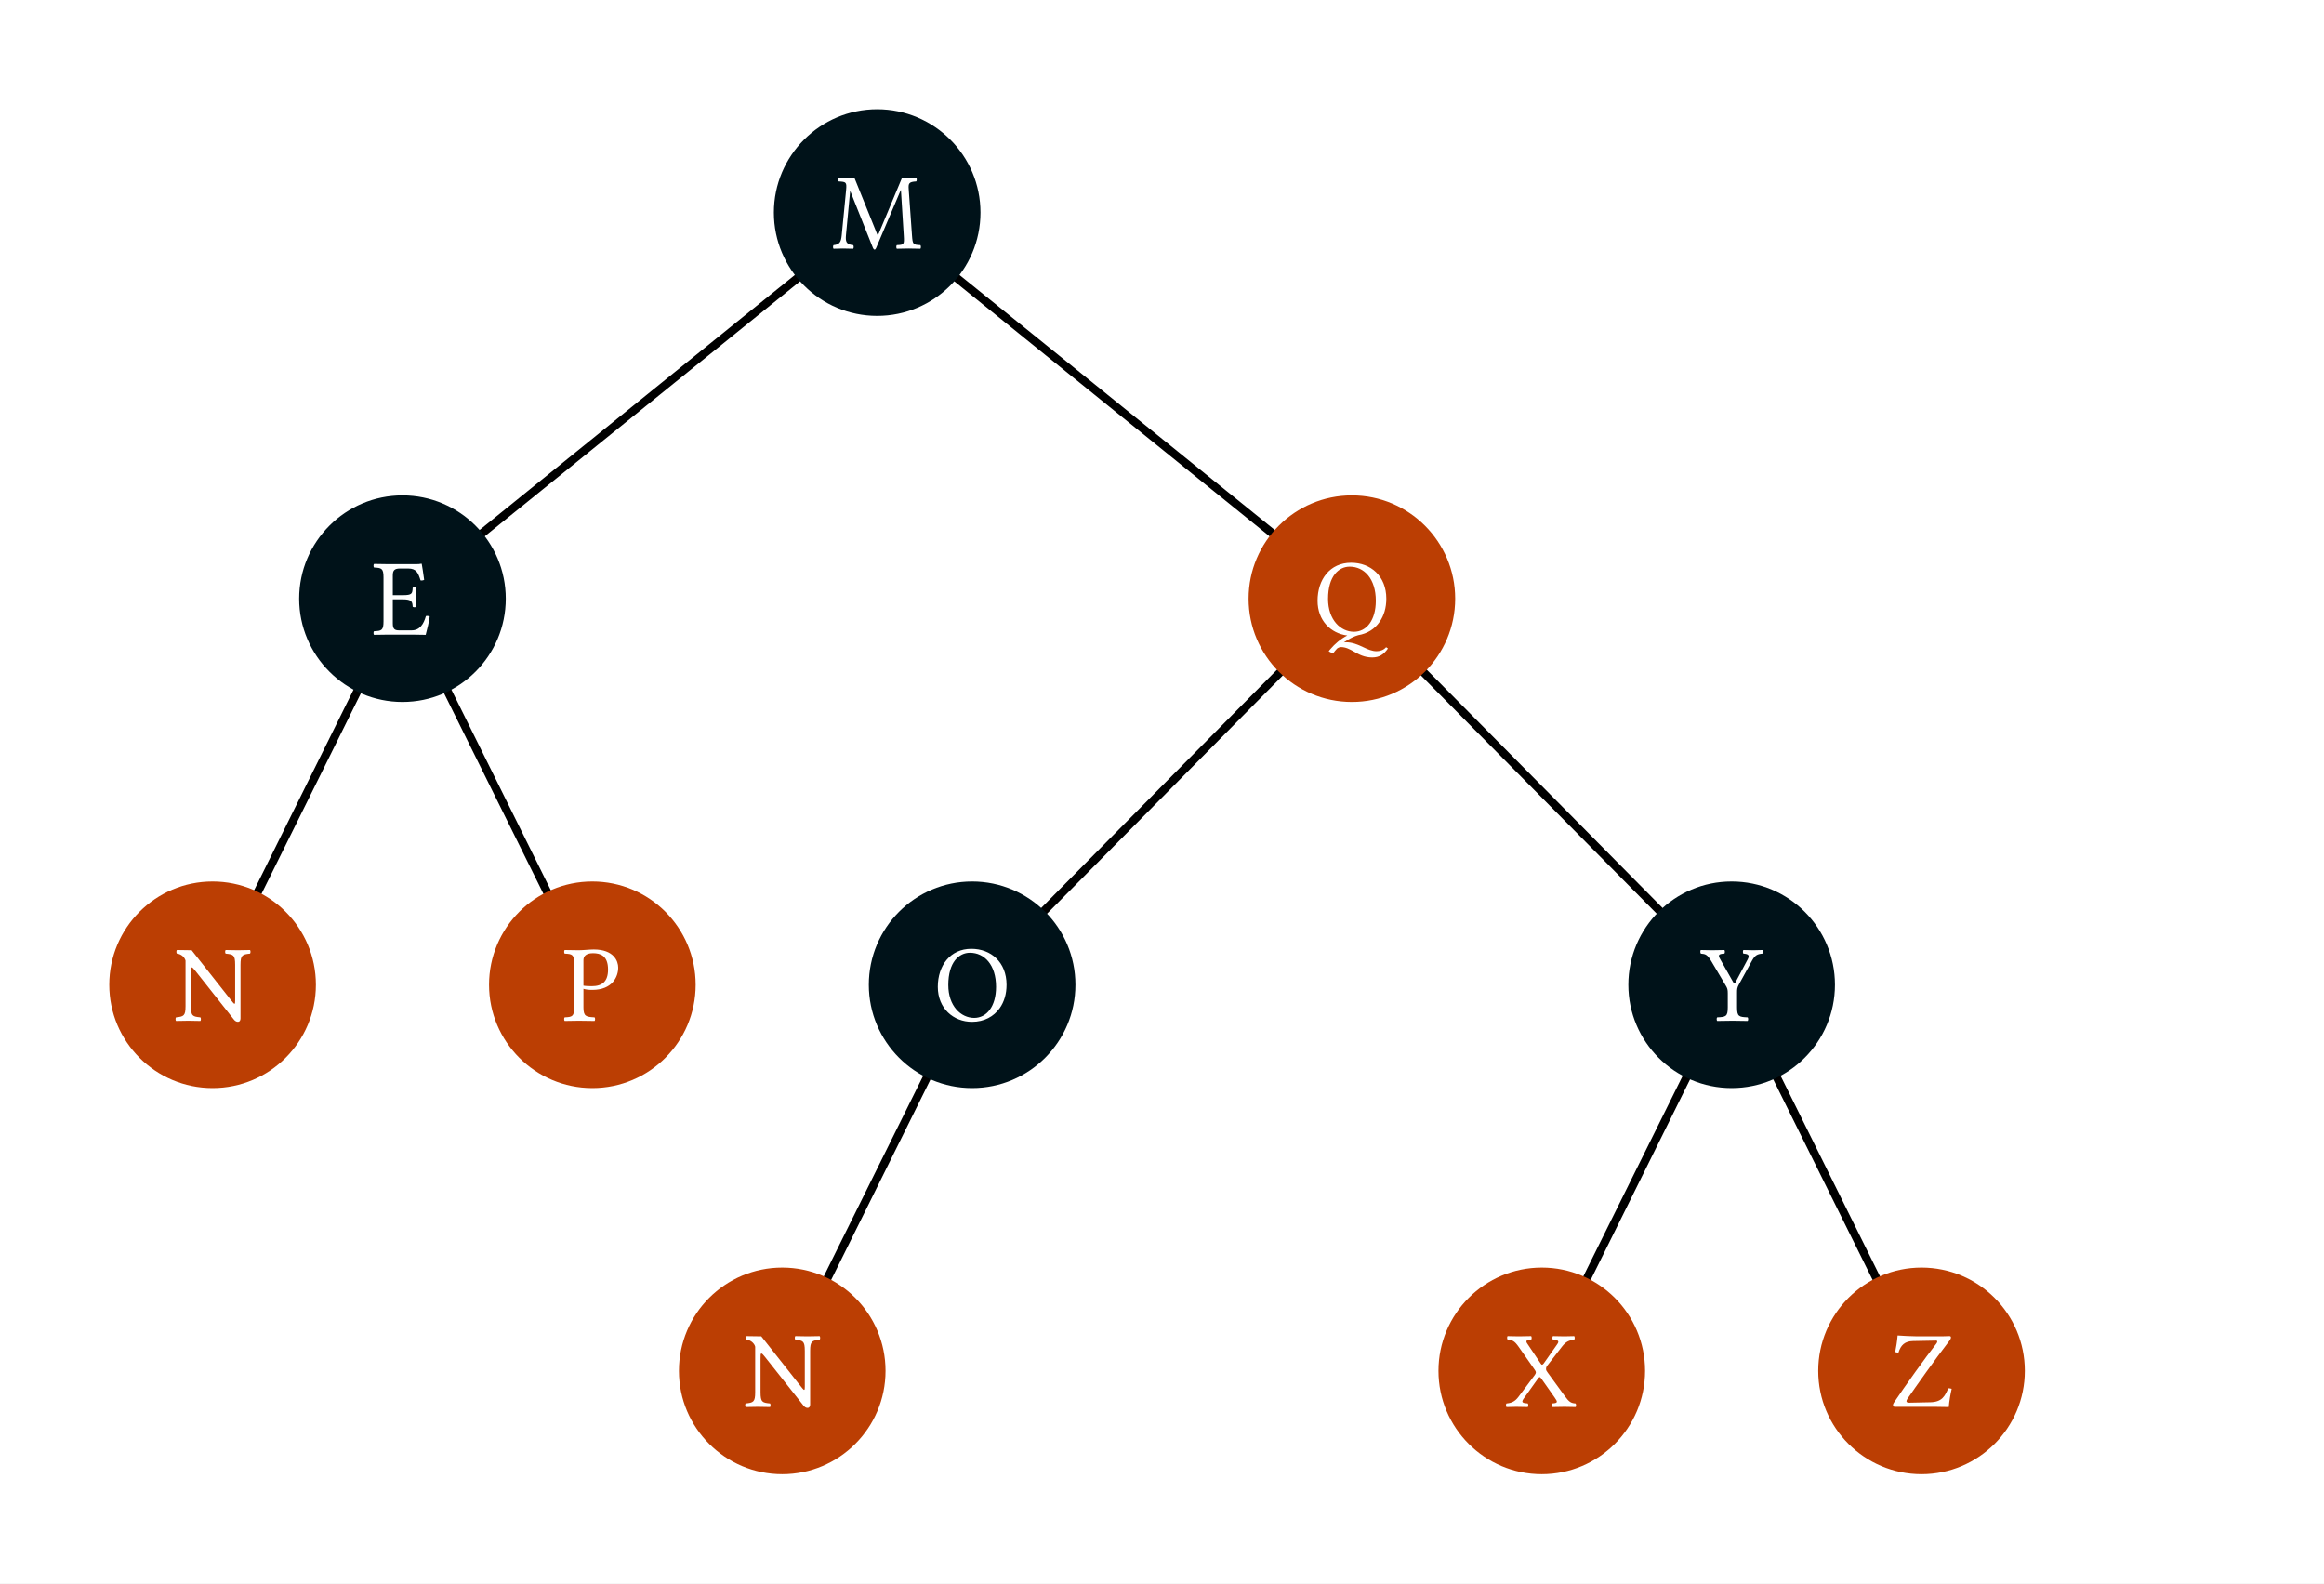
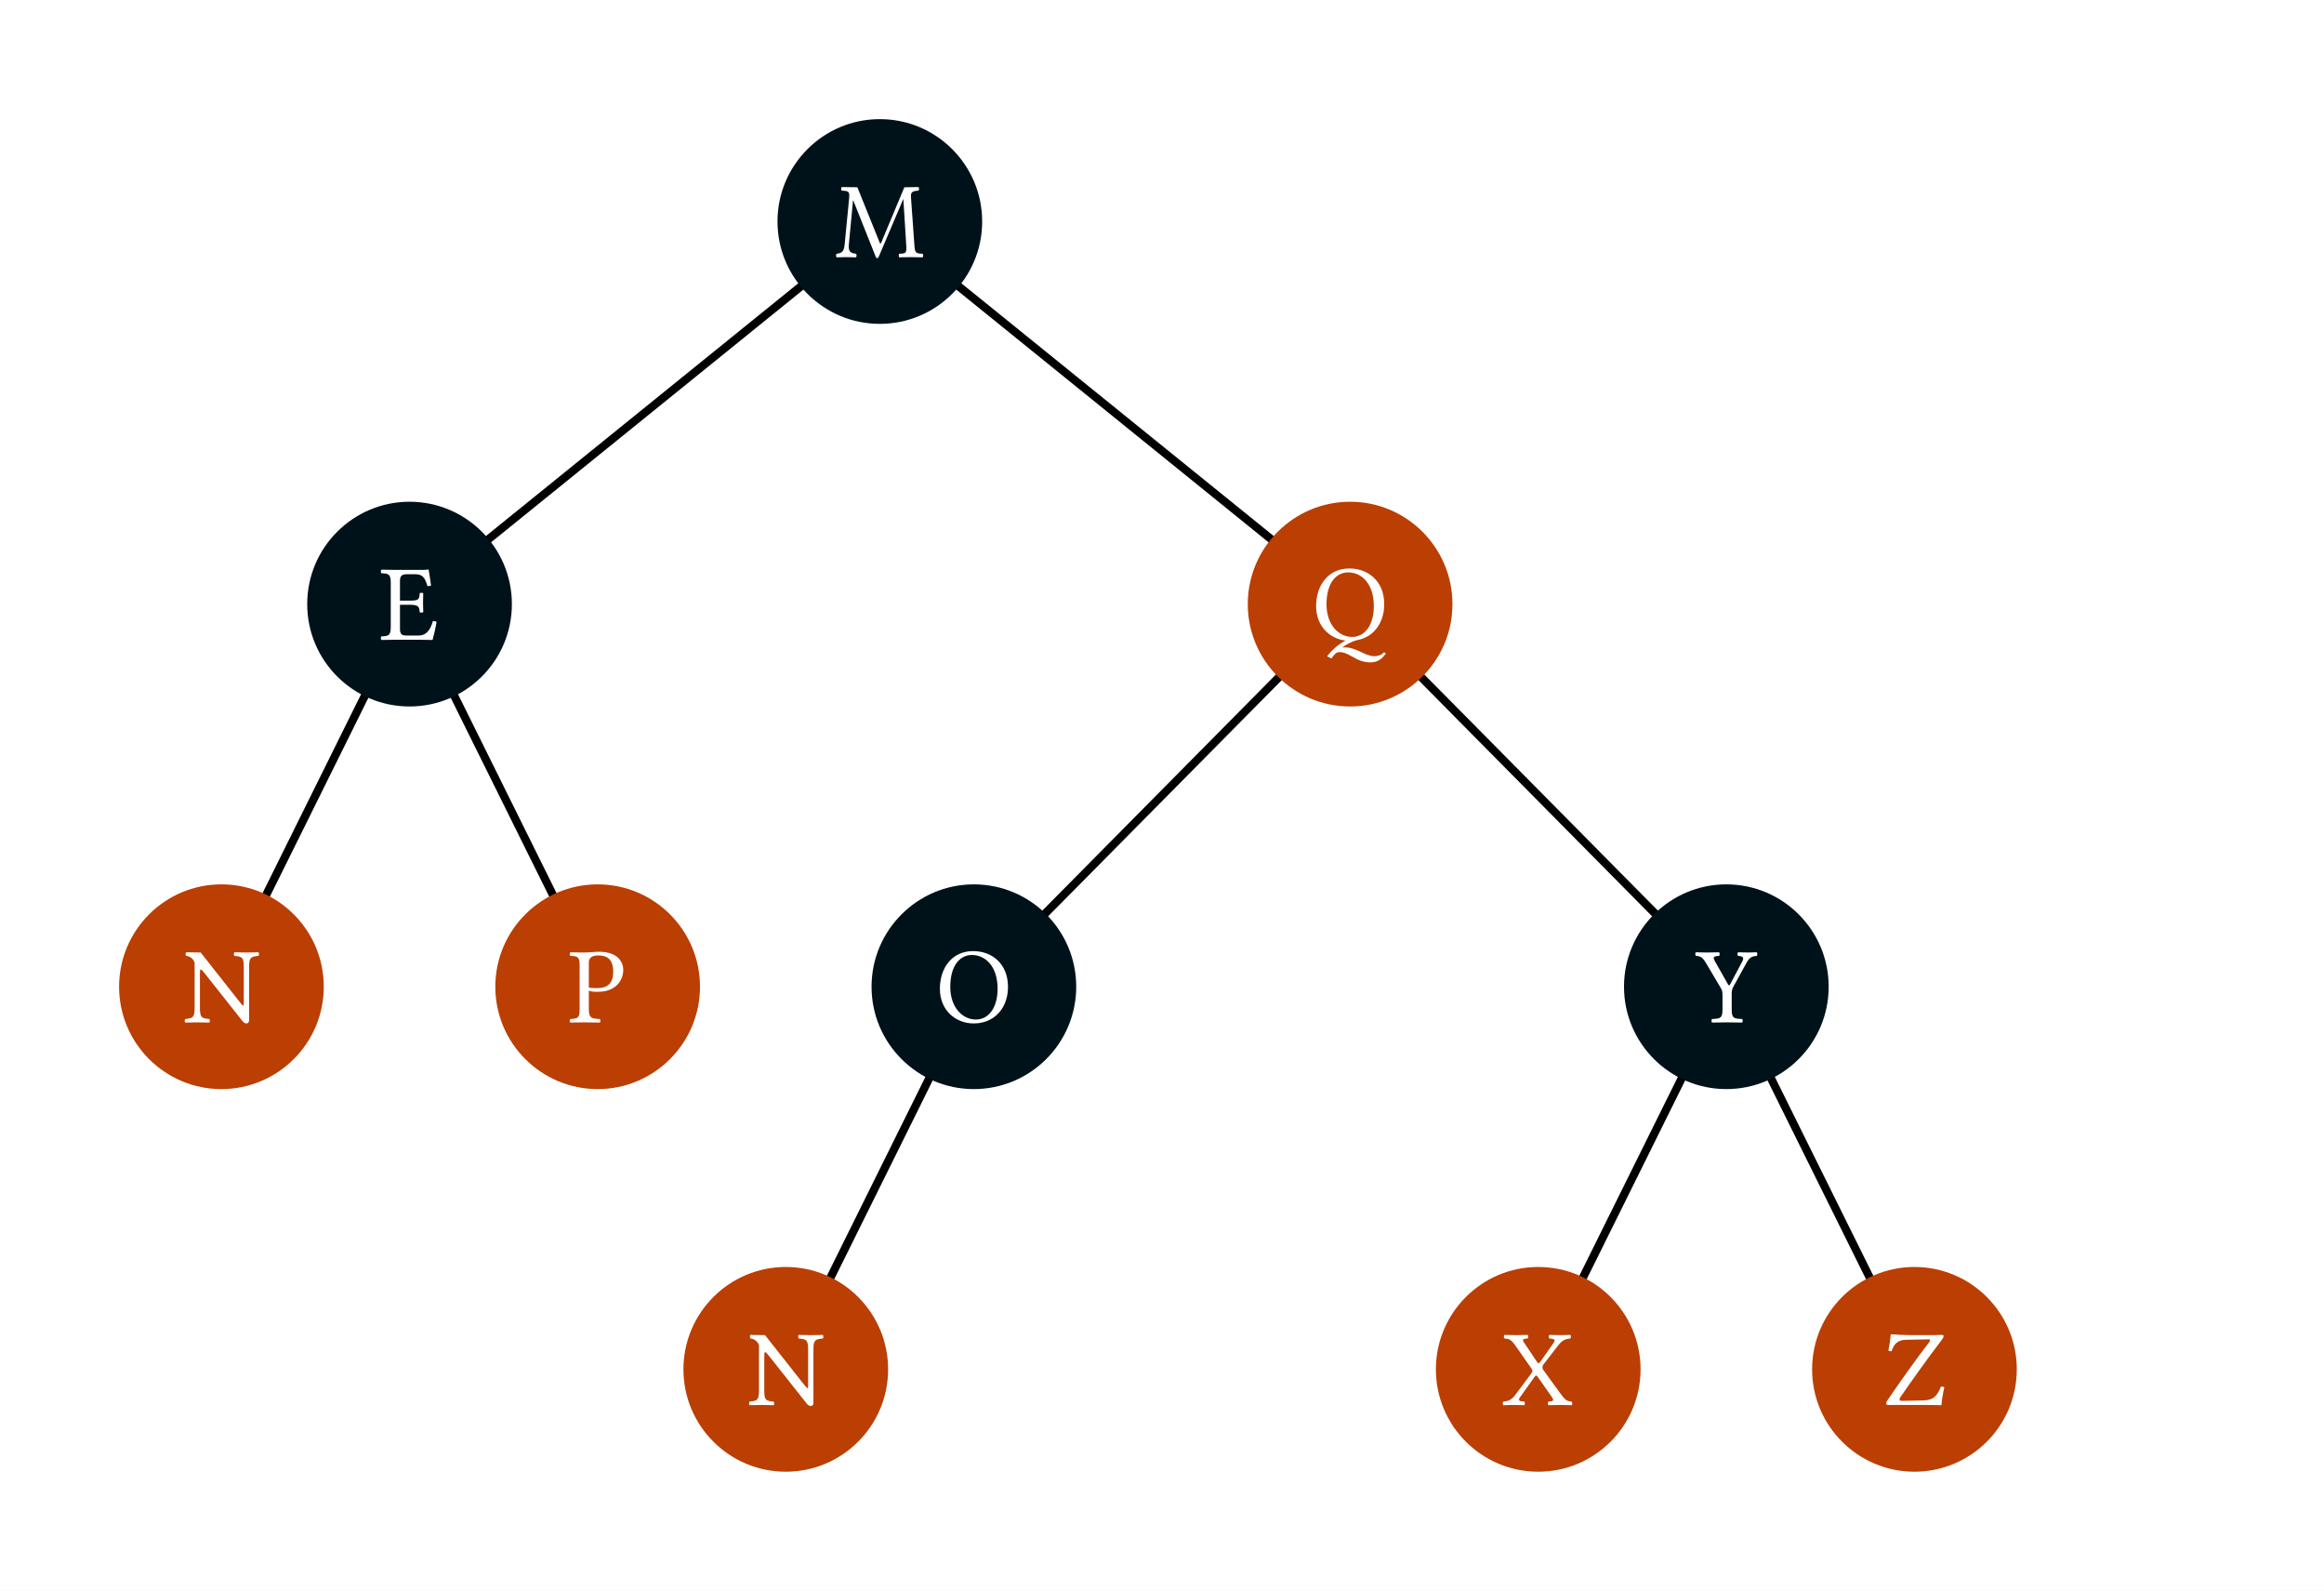
- <svg xmlns="http://www.w3.org/2000/svg" xmlns:xlink="http://www.w3.org/1999/xlink" class="typst-doc" viewBox="0 0 170.124 115.916" width="170.124pt" height="115.916pt">
-   <path class="typst-shape" fill="#ffffff" fill-rule="nonzero" d="M 0 0v 115.916 h 170.124 v -115.916 Z " />
+ <svg xmlns="http://www.w3.org/2000/svg" xmlns:xlink="http://www.w3.org/1999/xlink" class="typst-doc" viewBox="0 0 214.655 146.895" width="214.655pt" height="146.895pt">
+   <path class="typst-shape" fill="#ffffff" fill-rule="nonzero" d="M 0 0v 146.895 h 214.655 v -146.895 Z " />
  <g>
-     <g class="typst-group" transform="matrix(1 0 0 1 8 8)">
+     <g class="typst-group">
      <g>
-         <g class="typst-group">
+         <g class="typst-group" transform="matrix(1.25 0 0 1.25 11 11)">
          <g>
-             <path class="typst-shape" fill="none" stroke="#000000" stroke-width="0.6" stroke-linecap="round" stroke-linejoin="miter" stroke-miterlimit="4" transform="matrix(1 0 0 1 27.28611 12.34992)" d="M 0 0m 23.102 0 l -23.102 18.688 " />
-             <path class="typst-shape" fill="none" stroke="#000000" stroke-width="0.6" stroke-linecap="round" stroke-linejoin="miter" stroke-miterlimit="4" transform="matrix(1 0 0 1 62.03611 12.34992)" d="M 0 0l 23.102 18.688 " />
-             <path class="typst-shape" fill="none" stroke="#000000" stroke-width="0.6" stroke-linecap="round" stroke-linejoin="miter" stroke-miterlimit="4" transform="matrix(1 0 0 1 10.87147 42.61247)" d="M 0 0m 7.281 0 l -7.281 14.691 " />
-             <path class="typst-shape" fill="none" stroke="#000000" stroke-width="0.6" stroke-linecap="round" stroke-linejoin="miter" stroke-miterlimit="4" transform="matrix(1 0 0 1 24.77147 42.61247)" d="M 0 0l 7.281 14.691 " />
-             <path class="typst-shape" fill="none" stroke="#000000" stroke-width="0.6" stroke-linecap="round" stroke-linejoin="miter" stroke-miterlimit="4" transform="matrix(1 0 0 1 68.43139 41.23702)" d="M 0 0m 17.261 0 l -17.261 17.442 " />
-             <path class="typst-shape" fill="none" stroke="#000000" stroke-width="0.6" stroke-linecap="round" stroke-linejoin="miter" stroke-miterlimit="4" transform="matrix(1 0 0 1 96.23139 41.23702)" d="M 0 0l 17.261 17.442 " />
-             <path class="typst-shape" fill="none" stroke="#000000" stroke-width="0.6" stroke-linecap="round" stroke-linejoin="miter" stroke-miterlimit="4" transform="matrix(1 0 0 1 52.57147 70.87647)" d="M 0 0m 7.281 0 l -7.281 14.691 " />
-             <path class="typst-shape" fill="none" stroke="#000000" stroke-width="0.6" stroke-linecap="round" stroke-linejoin="miter" stroke-miterlimit="4" transform="matrix(1 0 0 1 108.1715 70.87647)" d="M 0 0m 7.281 0 l -7.281 14.691 " />
-             <path class="typst-shape" fill="none" stroke="#000000" stroke-width="0.6" stroke-linecap="round" stroke-linejoin="miter" stroke-miterlimit="4" transform="matrix(1 0 0 1 122.0715 70.87647)" d="M 0 0l 7.281 14.691 " />
-             <path class="typst-shape" fill="#001219" fill-rule="nonzero" transform="matrix(1 0 0 1 48.65 0)" d="M 0 0m 7.562 0 c -4.173 0 -7.562 3.389 -7.562 7.562 c 0 4.173 3.389 7.562 7.562 7.562 c 4.173 0 7.562 -3.389 7.562 -7.562 c 0 -4.173 -3.389 -7.562 -7.562 -7.562 Z " />
-             <path class="typst-shape" fill="none" transform="matrix(1 0 0 1 53.81194 4.929941)" d="M 0 0h 4.8 v 5.264 h -4.8 v -5.264 Z " />
            <g class="typst-group">
              <g>
-                 <g class="typst-group" transform="matrix(1 0 0 1 53.81194 4.929941)">
-                   <g>
-                     <g class="typst-group">
-                       <g>
-                         <g class="typst-text" transform="matrix(1 0 0 -1 -0.956 5.264)">
-                           <use xlink:href="#g48579D038DB3EE1A9C89EB0F83882161" x="0" y="0" fill="#ffffff" fill-rule="nonzero" />
-                         </g>
-                       </g>
-                     </g>
-                   </g>
-                 </g>
-               </g>
-             </g>
-             <path class="typst-shape" fill="#001219" fill-rule="nonzero" transform="matrix(1 0 0 1 13.9 28.264)" d="M 0 0m 7.562 0 c -4.173 0 -7.562 3.389 -7.562 7.562 c 0 4.173 3.389 7.562 7.562 7.562 c 4.173 0 7.562 -3.389 7.562 -7.562 c 0 -4.173 -3.389 -7.562 -7.562 -7.562 Z " />
-             <path class="typst-shape" fill="none" transform="matrix(1 0 0 1 19.06194 33.19394)" d="M 0 0h 4.8 v 5.264 h -4.8 v -5.264 Z " />
-             <g class="typst-group">
-               <g>
-                 <g class="typst-group" transform="matrix(1 0 0 1 19.06194 33.19394)">
-                   <g>
-                     <g class="typst-group">
-                       <g>
-                         <g class="typst-text" transform="matrix(1 0 0 -1 0.172 5.264)">
-                           <use xlink:href="#g38F3FE94AFC8672B311A7412BBAFBCD6" x="0" y="0" fill="#ffffff" fill-rule="nonzero" />
-                         </g>
-                       </g>
-                     </g>
-                   </g>
-                 </g>
-               </g>
-             </g>
-             <path class="typst-shape" fill="#bb3e03" fill-rule="nonzero" transform="matrix(1 0 0 1 83.4 28.264)" d="M 0 0m 7.562 0 c -4.173 0 -7.562 3.389 -7.562 7.562 c 0 4.173 3.389 7.562 7.562 7.562 c 4.173 0 7.562 -3.389 7.562 -7.562 c 0 -4.173 -3.389 -7.562 -7.562 -7.562 Z " />
-             <path class="typst-shape" fill="none" transform="matrix(1 0 0 1 88.56194 33.19394)" d="M 0 0h 4.8 v 5.264 h -4.8 v -5.264 Z " />
-             <g class="typst-group">
-               <g>
-                 <g class="typst-group" transform="matrix(1 0 0 1 88.56194 33.19394)">
-                   <g>
-                     <g class="typst-group">
-                       <g>
-                         <g class="typst-text" transform="matrix(1 0 0 -1 -0.408 5.264)">
-                           <use xlink:href="#gC067451146F0B86EE5BDDF1806CA5707" x="0" y="0" fill="#ffffff" fill-rule="nonzero" />
-                         </g>
-                       </g>
-                     </g>
-                   </g>
-                 </g>
-               </g>
-             </g>
-             <path class="typst-shape" fill="#bb3e03" fill-rule="nonzero" transform="matrix(1 0 0 1 0 56.528)" d="M 0 0m 7.562 0 c -4.173 0 -7.562 3.389 -7.562 7.562 c 0 4.173 3.389 7.562 7.562 7.562 c 4.173 0 7.562 -3.389 7.562 -7.562 c 0 -4.173 -3.389 -7.562 -7.562 -7.562 Z " />
-             <path class="typst-shape" fill="none" transform="matrix(1 0 0 1 5.161941 61.45794)" d="M 0 0h 4.8 v 5.264 h -4.8 v -5.264 Z " />
-             <g class="typst-group">
-               <g>
-                 <g class="typst-group" transform="matrix(1 0 0 1 5.161941 61.45794)">
-                   <g>
-                     <g class="typst-group">
-                       <g>
-                         <g class="typst-text" transform="matrix(1 0 0 -1 -0.396 5.264)">
-                           <use xlink:href="#g7EC3D9E3F29EC5BC27D6D74AE70ACE8D" x="0" y="0" fill="#ffffff" fill-rule="nonzero" />
-                         </g>
-                       </g>
-                     </g>
-                   </g>
-                 </g>
-               </g>
-             </g>
-             <path class="typst-shape" fill="#bb3e03" fill-rule="nonzero" transform="matrix(1 0 0 1 27.8 56.528)" d="M 0 0m 7.562 0 c -4.173 0 -7.562 3.389 -7.562 7.562 c 0 4.173 3.389 7.562 7.562 7.562 c 4.173 0 7.562 -3.389 7.562 -7.562 c 0 -4.173 -3.389 -7.562 -7.562 -7.562 Z " />
-             <path class="typst-shape" fill="none" transform="matrix(1 0 0 1 32.96194 61.45794)" d="M 0 0h 4.8 v 5.264 h -4.8 v -5.264 Z " />
-             <g class="typst-group">
-               <g>
-                 <g class="typst-group" transform="matrix(1 0 0 1 32.96194 61.45794)">
-                   <g>
-                     <g class="typst-group">
-                       <g>
-                         <g class="typst-text" transform="matrix(1 0 0 -1 0.236 5.264)">
-                           <use xlink:href="#g79720819DEDE7BF8EDBC5652B4B68CA4" x="0" y="0" fill="#ffffff" fill-rule="nonzero" />
-                         </g>
-                       </g>
-                     </g>
-                   </g>
-                 </g>
-               </g>
-             </g>
-             <path class="typst-shape" fill="#001219" fill-rule="nonzero" transform="matrix(1 0 0 1 55.6 56.528)" d="M 0 0m 7.562 0 c -4.173 0 -7.562 3.389 -7.562 7.562 c 0 4.173 3.389 7.562 7.562 7.562 c 4.173 0 7.562 -3.389 7.562 -7.562 c 0 -4.173 -3.389 -7.562 -7.562 -7.562 Z " />
-             <path class="typst-shape" fill="none" transform="matrix(1 0 0 1 60.76194 61.45794)" d="M 0 0h 4.8 v 5.264 h -4.8 v -5.264 Z " />
-             <g class="typst-group">
-               <g>
-                 <g class="typst-group" transform="matrix(1 0 0 1 60.76194 61.45794)">
-                   <g>
-                     <g class="typst-group">
-                       <g>
-                         <g class="typst-text" transform="matrix(1 0 0 -1 -0.408 5.264)">
-                           <use xlink:href="#g9A94D5EF77C4DFA79A8AEC8E306CA878" x="0" y="0" fill="#ffffff" fill-rule="nonzero" />
-                         </g>
-                       </g>
-                     </g>
-                   </g>
-                 </g>
-               </g>
-             </g>
-             <path class="typst-shape" fill="#001219" fill-rule="nonzero" transform="matrix(1 0 0 1 111.2 56.528)" d="M 0 0m 7.562 0 c -4.173 0 -7.562 3.389 -7.562 7.562 c 0 4.173 3.389 7.562 7.562 7.562 c 4.173 0 7.562 -3.389 7.562 -7.562 c 0 -4.173 -3.389 -7.562 -7.562 -7.562 Z " />
-             <path class="typst-shape" fill="none" transform="matrix(1 0 0 1 116.3619 61.45794)" d="M 0 0h 4.8 v 5.264 h -4.8 v -5.264 Z " />
-             <g class="typst-group">
-               <g>
-                 <g class="typst-group" transform="matrix(1 0 0 1 116.3619 61.45794)">
-                   <g>
-                     <g class="typst-group">
-                       <g>
-                         <g class="typst-text" transform="matrix(1 0 0 -1 0.1 5.264)">
-                           <use xlink:href="#gB40C0BB6786ECFB24E5A2C425600CF58" x="0" y="0" fill="#ffffff" fill-rule="nonzero" />
-                         </g>
-                       </g>
-                     </g>
-                   </g>
-                 </g>
-               </g>
-             </g>
-             <path class="typst-shape" fill="#bb3e03" fill-rule="nonzero" transform="matrix(1 0 0 1 41.7 84.792)" d="M 0 0m 7.562 0 c -4.173 0 -7.562 3.389 -7.562 7.562 c 0 4.173 3.389 7.562 7.562 7.562 c 4.173 0 7.562 -3.389 7.562 -7.562 c 0 -4.173 -3.389 -7.562 -7.562 -7.562 Z " />
-             <path class="typst-shape" fill="none" transform="matrix(1 0 0 1 46.86194 89.72194)" d="M 0 0h 4.8 v 5.264 h -4.8 v -5.264 Z " />
-             <g class="typst-group">
-               <g>
-                 <g class="typst-group" transform="matrix(1 0 0 1 46.86194 89.72194)">
-                   <g>
-                     <g class="typst-group">
-                       <g>
-                         <g class="typst-text" transform="matrix(1 0 0 -1 -0.396 5.264)">
-                           <use xlink:href="#g7EC3D9E3F29EC5BC27D6D74AE70ACE8D" x="0" y="0" fill="#ffffff" fill-rule="nonzero" />
-                         </g>
-                       </g>
-                     </g>
-                   </g>
-                 </g>
-               </g>
-             </g>
-             <path class="typst-shape" fill="#bb3e03" fill-rule="nonzero" transform="matrix(1 0 0 1 97.3 84.792)" d="M 0 0m 7.562 0 c -4.173 0 -7.562 3.389 -7.562 7.562 c 0 4.173 3.389 7.562 7.562 7.562 c 4.173 0 7.562 -3.389 7.562 -7.562 c 0 -4.173 -3.389 -7.562 -7.562 -7.562 Z " />
-             <path class="typst-shape" fill="none" transform="matrix(1 0 0 1 102.4619 89.72194)" d="M 0 0h 4.8 v 5.264 h -4.8 v -5.264 Z " />
-             <g class="typst-group">
-               <g>
-                 <g class="typst-group" transform="matrix(1 0 0 1 102.4619 89.72194)">
-                   <g>
-                     <g class="typst-group">
-                       <g>
-                         <g class="typst-text" transform="matrix(1 0 0 -1 -0.24 5.264)">
-                           <use xlink:href="#gC0F4DC00EFEBD98F6993D2371050FE08" x="0" y="0" fill="#ffffff" fill-rule="nonzero" />
-                         </g>
-                       </g>
-                     </g>
-                   </g>
-                 </g>
-               </g>
-             </g>
-             <path class="typst-shape" fill="#bb3e03" fill-rule="nonzero" transform="matrix(1 0 0 1 125.1 84.792)" d="M 0 0m 7.562 0 c -4.173 0 -7.562 3.389 -7.562 7.562 c 0 4.173 3.389 7.562 7.562 7.562 c 4.173 0 7.562 -3.389 7.562 -7.562 c 0 -4.173 -3.389 -7.562 -7.562 -7.562 Z " />
-             <path class="typst-shape" fill="none" transform="matrix(1 0 0 1 130.2619 89.72194)" d="M 0 0h 4.8 v 5.264 h -4.8 v -5.264 Z " />
-             <g class="typst-group">
-               <g>
-                 <g class="typst-group" transform="matrix(1 0 0 1 130.2619 89.72194)">
-                   <g>
-                     <g class="typst-group">
-                       <g>
-                         <g class="typst-text" transform="matrix(1 0 0 -1 -0.016 5.264)">
-                           <use xlink:href="#gFF1B1FF95273C48AD50878AA809378DD" x="0" y="0" fill="#ffffff" fill-rule="nonzero" />
+                 <path class="typst-shape" fill="none" stroke="#000000" stroke-width="0.6" stroke-linecap="round" stroke-linejoin="miter" stroke-miterlimit="4" transform="matrix(1 0 0 1 27.28611 12.34992)" d="M 0 0m 23.102 0 l -23.102 18.688 " />
+                 <path class="typst-shape" fill="none" stroke="#000000" stroke-width="0.6" stroke-linecap="round" stroke-linejoin="miter" stroke-miterlimit="4" transform="matrix(1 0 0 1 62.03611 12.34992)" d="M 0 0l 23.102 18.688 " />
+                 <path class="typst-shape" fill="none" stroke="#000000" stroke-width="0.6" stroke-linecap="round" stroke-linejoin="miter" stroke-miterlimit="4" transform="matrix(1 0 0 1 10.87147 42.61247)" d="M 0 0m 7.281 0 l -7.281 14.691 " />
+                 <path class="typst-shape" fill="none" stroke="#000000" stroke-width="0.6" stroke-linecap="round" stroke-linejoin="miter" stroke-miterlimit="4" transform="matrix(1 0 0 1 24.77147 42.61247)" d="M 0 0l 7.281 14.691 " />
+                 <path class="typst-shape" fill="none" stroke="#000000" stroke-width="0.6" stroke-linecap="round" stroke-linejoin="miter" stroke-miterlimit="4" transform="matrix(1 0 0 1 68.43139 41.23702)" d="M 0 0m 17.261 0 l -17.261 17.442 " />
+                 <path class="typst-shape" fill="none" stroke="#000000" stroke-width="0.6" stroke-linecap="round" stroke-linejoin="miter" stroke-miterlimit="4" transform="matrix(1 0 0 1 96.23139 41.23702)" d="M 0 0l 17.261 17.442 " />
+                 <path class="typst-shape" fill="none" stroke="#000000" stroke-width="0.6" stroke-linecap="round" stroke-linejoin="miter" stroke-miterlimit="4" transform="matrix(1 0 0 1 52.57147 70.87647)" d="M 0 0m 7.281 0 l -7.281 14.691 " />
+                 <path class="typst-shape" fill="none" stroke="#000000" stroke-width="0.6" stroke-linecap="round" stroke-linejoin="miter" stroke-miterlimit="4" transform="matrix(1 0 0 1 108.1715 70.87647)" d="M 0 0m 7.281 0 l -7.281 14.691 " />
+                 <path class="typst-shape" fill="none" stroke="#000000" stroke-width="0.6" stroke-linecap="round" stroke-linejoin="miter" stroke-miterlimit="4" transform="matrix(1 0 0 1 122.0715 70.87647)" d="M 0 0l 7.281 14.691 " />
+                 <path class="typst-shape" fill="#001219" fill-rule="nonzero" transform="matrix(1 0 0 1 48.65 0)" d="M 0 0m 7.562 0 c -4.173 0 -7.562 3.389 -7.562 7.562 c 0 4.173 3.389 7.562 7.562 7.562 c 4.173 0 7.562 -3.389 7.562 -7.562 c 0 -4.173 -3.389 -7.562 -7.562 -7.562 Z " />
+                 <path class="typst-shape" fill="none" transform="matrix(1 0 0 1 53.81194 4.929941)" d="M 0 0h 4.8 v 5.264 h -4.8 v -5.264 Z " />
+                 <g class="typst-group">
+                   <g>
+                     <g class="typst-group" transform="matrix(1 0 0 1 53.81194 4.929941)">
+                       <g>
+                         <g class="typst-group">
+                           <g>
+                             <g class="typst-text" transform="matrix(1 0 0 -1 -0.956 5.264)">
+                               <use xlink:href="#g1050823C6155DCE057B1770AEFB62A0D" x="0" y="0" fill="#ffffff" fill-rule="nonzero" />
+                             </g>
+                           </g>
+                         </g>
+                       </g>
+                     </g>
+                   </g>
+                 </g>
+                 <path class="typst-shape" fill="#001219" fill-rule="nonzero" transform="matrix(1 0 0 1 13.9 28.264)" d="M 0 0m 7.562 0 c -4.173 0 -7.562 3.389 -7.562 7.562 c 0 4.173 3.389 7.562 7.562 7.562 c 4.173 0 7.562 -3.389 7.562 -7.562 c 0 -4.173 -3.389 -7.562 -7.562 -7.562 Z " />
+                 <path class="typst-shape" fill="none" transform="matrix(1 0 0 1 19.06194 33.19394)" d="M 0 0h 4.8 v 5.264 h -4.8 v -5.264 Z " />
+                 <g class="typst-group">
+                   <g>
+                     <g class="typst-group" transform="matrix(1 0 0 1 19.06194 33.19394)">
+                       <g>
+                         <g class="typst-group">
+                           <g>
+                             <g class="typst-text" transform="matrix(1 0 0 -1 0.172 5.264)">
+                               <use xlink:href="#gB62F2678BDCE013AEB3EBBA649EB3CBA" x="0" y="0" fill="#ffffff" fill-rule="nonzero" />
+                             </g>
+                           </g>
+                         </g>
+                       </g>
+                     </g>
+                   </g>
+                 </g>
+                 <path class="typst-shape" fill="#bb3e03" fill-rule="nonzero" transform="matrix(1 0 0 1 83.4 28.264)" d="M 0 0m 7.562 0 c -4.173 0 -7.562 3.389 -7.562 7.562 c 0 4.173 3.389 7.562 7.562 7.562 c 4.173 0 7.562 -3.389 7.562 -7.562 c 0 -4.173 -3.389 -7.562 -7.562 -7.562 Z " />
+                 <path class="typst-shape" fill="none" transform="matrix(1 0 0 1 88.56194 33.19394)" d="M 0 0h 4.8 v 5.264 h -4.8 v -5.264 Z " />
+                 <g class="typst-group">
+                   <g>
+                     <g class="typst-group" transform="matrix(1 0 0 1 88.56194 33.19394)">
+                       <g>
+                         <g class="typst-group">
+                           <g>
+                             <g class="typst-text" transform="matrix(1 0 0 -1 -0.408 5.264)">
+                               <use xlink:href="#g1EB17E7DFB2E0B9407B0DCCA83D5AB96" x="0" y="0" fill="#ffffff" fill-rule="nonzero" />
+                             </g>
+                           </g>
+                         </g>
+                       </g>
+                     </g>
+                   </g>
+                 </g>
+                 <path class="typst-shape" fill="#bb3e03" fill-rule="nonzero" transform="matrix(1 0 0 1 0 56.528)" d="M 0 0m 7.562 0 c -4.173 0 -7.562 3.389 -7.562 7.562 c 0 4.173 3.389 7.562 7.562 7.562 c 4.173 0 7.562 -3.389 7.562 -7.562 c 0 -4.173 -3.389 -7.562 -7.562 -7.562 Z " />
+                 <path class="typst-shape" fill="none" transform="matrix(1 0 0 1 5.161941 61.45794)" d="M 0 0h 4.8 v 5.264 h -4.8 v -5.264 Z " />
+                 <g class="typst-group">
+                   <g>
+                     <g class="typst-group" transform="matrix(1 0 0 1 5.161941 61.45794)">
+                       <g>
+                         <g class="typst-group">
+                           <g>
+                             <g class="typst-text" transform="matrix(1 0 0 -1 -0.396 5.264)">
+                               <use xlink:href="#gF22194ACE853C2FBAA453FE952F4F147" x="0" y="0" fill="#ffffff" fill-rule="nonzero" />
+                             </g>
+                           </g>
+                         </g>
+                       </g>
+                     </g>
+                   </g>
+                 </g>
+                 <path class="typst-shape" fill="#bb3e03" fill-rule="nonzero" transform="matrix(1 0 0 1 27.8 56.528)" d="M 0 0m 7.562 0 c -4.173 0 -7.562 3.389 -7.562 7.562 c 0 4.173 3.389 7.562 7.562 7.562 c 4.173 0 7.562 -3.389 7.562 -7.562 c 0 -4.173 -3.389 -7.562 -7.562 -7.562 Z " />
+                 <path class="typst-shape" fill="none" transform="matrix(1 0 0 1 32.96194 61.45794)" d="M 0 0h 4.8 v 5.264 h -4.8 v -5.264 Z " />
+                 <g class="typst-group">
+                   <g>
+                     <g class="typst-group" transform="matrix(1 0 0 1 32.96194 61.45794)">
+                       <g>
+                         <g class="typst-group">
+                           <g>
+                             <g class="typst-text" transform="matrix(1 0 0 -1 0.236 5.264)">
+                               <use xlink:href="#g345AEDBE2A518EE0C9EBBB06AB53924F" x="0" y="0" fill="#ffffff" fill-rule="nonzero" />
+                             </g>
+                           </g>
+                         </g>
+                       </g>
+                     </g>
+                   </g>
+                 </g>
+                 <path class="typst-shape" fill="#001219" fill-rule="nonzero" transform="matrix(1 0 0 1 55.6 56.528)" d="M 0 0m 7.562 0 c -4.173 0 -7.562 3.389 -7.562 7.562 c 0 4.173 3.389 7.562 7.562 7.562 c 4.173 0 7.562 -3.389 7.562 -7.562 c 0 -4.173 -3.389 -7.562 -7.562 -7.562 Z " />
+                 <path class="typst-shape" fill="none" transform="matrix(1 0 0 1 60.76194 61.45794)" d="M 0 0h 4.8 v 5.264 h -4.8 v -5.264 Z " />
+                 <g class="typst-group">
+                   <g>
+                     <g class="typst-group" transform="matrix(1 0 0 1 60.76194 61.45794)">
+                       <g>
+                         <g class="typst-group">
+                           <g>
+                             <g class="typst-text" transform="matrix(1 0 0 -1 -0.408 5.264)">
+                               <use xlink:href="#g4D9F3994E88AB0C4FC448214D6E7D747" x="0" y="0" fill="#ffffff" fill-rule="nonzero" />
+                             </g>
+                           </g>
+                         </g>
+                       </g>
+                     </g>
+                   </g>
+                 </g>
+                 <path class="typst-shape" fill="#001219" fill-rule="nonzero" transform="matrix(1 0 0 1 111.2 56.528)" d="M 0 0m 7.562 0 c -4.173 0 -7.562 3.389 -7.562 7.562 c 0 4.173 3.389 7.562 7.562 7.562 c 4.173 0 7.562 -3.389 7.562 -7.562 c 0 -4.173 -3.389 -7.562 -7.562 -7.562 Z " />
+                 <path class="typst-shape" fill="none" transform="matrix(1 0 0 1 116.3619 61.45794)" d="M 0 0h 4.8 v 5.264 h -4.8 v -5.264 Z " />
+                 <g class="typst-group">
+                   <g>
+                     <g class="typst-group" transform="matrix(1 0 0 1 116.3619 61.45794)">
+                       <g>
+                         <g class="typst-group">
+                           <g>
+                             <g class="typst-text" transform="matrix(1 0 0 -1 0.1 5.264)">
+                               <use xlink:href="#g22E6ED188B3889D21D780E145C1BDF5F" x="0" y="0" fill="#ffffff" fill-rule="nonzero" />
+                             </g>
+                           </g>
+                         </g>
+                       </g>
+                     </g>
+                   </g>
+                 </g>
+                 <path class="typst-shape" fill="#bb3e03" fill-rule="nonzero" transform="matrix(1 0 0 1 41.7 84.792)" d="M 0 0m 7.562 0 c -4.173 0 -7.562 3.389 -7.562 7.562 c 0 4.173 3.389 7.562 7.562 7.562 c 4.173 0 7.562 -3.389 7.562 -7.562 c 0 -4.173 -3.389 -7.562 -7.562 -7.562 Z " />
+                 <path class="typst-shape" fill="none" transform="matrix(1 0 0 1 46.86194 89.72194)" d="M 0 0h 4.8 v 5.264 h -4.8 v -5.264 Z " />
+                 <g class="typst-group">
+                   <g>
+                     <g class="typst-group" transform="matrix(1 0 0 1 46.86194 89.72194)">
+                       <g>
+                         <g class="typst-group">
+                           <g>
+                             <g class="typst-text" transform="matrix(1 0 0 -1 -0.396 5.264)">
+                               <use xlink:href="#gF22194ACE853C2FBAA453FE952F4F147" x="0" y="0" fill="#ffffff" fill-rule="nonzero" />
+                             </g>
+                           </g>
+                         </g>
+                       </g>
+                     </g>
+                   </g>
+                 </g>
+                 <path class="typst-shape" fill="#bb3e03" fill-rule="nonzero" transform="matrix(1 0 0 1 97.3 84.792)" d="M 0 0m 7.562 0 c -4.173 0 -7.562 3.389 -7.562 7.562 c 0 4.173 3.389 7.562 7.562 7.562 c 4.173 0 7.562 -3.389 7.562 -7.562 c 0 -4.173 -3.389 -7.562 -7.562 -7.562 Z " />
+                 <path class="typst-shape" fill="none" transform="matrix(1 0 0 1 102.4619 89.72194)" d="M 0 0h 4.8 v 5.264 h -4.8 v -5.264 Z " />
+                 <g class="typst-group">
+                   <g>
+                     <g class="typst-group" transform="matrix(1 0 0 1 102.4619 89.72194)">
+                       <g>
+                         <g class="typst-group">
+                           <g>
+                             <g class="typst-text" transform="matrix(1 0 0 -1 -0.24 5.264)">
+                               <use xlink:href="#g677B392F681DDEE940618BA0E611FB56" x="0" y="0" fill="#ffffff" fill-rule="nonzero" />
+                             </g>
+                           </g>
+                         </g>
+                       </g>
+                     </g>
+                   </g>
+                 </g>
+                 <path class="typst-shape" fill="#bb3e03" fill-rule="nonzero" transform="matrix(1 0 0 1 125.1 84.792)" d="M 0 0m 7.562 0 c -4.173 0 -7.562 3.389 -7.562 7.562 c 0 4.173 3.389 7.562 7.562 7.562 c 4.173 0 7.562 -3.389 7.562 -7.562 c 0 -4.173 -3.389 -7.562 -7.562 -7.562 Z " />
+                 <path class="typst-shape" fill="none" transform="matrix(1 0 0 1 130.2619 89.72194)" d="M 0 0h 4.8 v 5.264 h -4.8 v -5.264 Z " />
+                 <g class="typst-group">
+                   <g>
+                     <g class="typst-group" transform="matrix(1 0 0 1 130.2619 89.72194)">
+                       <g>
+                         <g class="typst-group">
+                           <g>
+                             <g class="typst-text" transform="matrix(1 0 0 -1 -0.016 5.264)">
+                               <use xlink:href="#g868273F7FEB45D49F1CDDBFA23CD3" x="0" y="0" fill="#ffffff" fill-rule="nonzero" />
+                             </g>
+                           </g>
                        </g>
                      </g>
                    </g>
                  </g>
                </g>
              </g>
            </g>
          </g>
        </g>
      </g>
    </g>
  </g>
  <defs id="glyph">
-     <symbol id="g48579D038DB3EE1A9C89EB0F83882161" overflow="visible">
+     <symbol id="g1050823C6155DCE057B1770AEFB62A0D" overflow="visible">
      <path d="M 0 0m 5.304 0.928 c 0.04 -0.648 0.008 -0.656 -0.512 -0.68 c -0.048 -0.048 -0.048 -0.216 0 -0.264 c 0.296 0.008 0.616 0.016 0.856 0.016 c 0.24 0 0.608 -0.008 0.872 -0.016 c 0.048 0.048 0.048 0.216 0 0.264 c -0.544 0.024 -0.568 0.056 -0.616 0.72 l -0.24 3.368 c -0.032 0.432 0.008 0.544 0.552 0.576 c 0.048 0.048 0.048 0.216 0 0.264 l -1.048 -0.016 l -1.696 -4.056 c -0.032 -0.08 -0.056 -0.112 -0.072 -0.112 c -0.016 0 -0.04 0.04 -0.064 0.104 l -1.64 4.064 l -1.16 0.016 c -0.048 -0.048 -0.048 -0.216 0 -0.264 c 0.552 -0.032 0.6 -0.048 0.544 -0.648 l -0.32 -3.296 c -0.048 -0.48 -0.144 -0.68 -0.6 -0.72 c -0.048 -0.048 -0.048 -0.216 0 -0.264 c 0.24 0.008 0.496 0.016 0.688 0.016 c 0.192 0 0.512 -0.008 0.752 -0.016 c 0.048 0.048 0.048 0.216 0 0.264 c -0.528 0.04 -0.568 0.288 -0.528 0.736 l 0.304 3.208 h 0.016 l 1.656 -4.152 c 0.024 -0.056 0.072 -0.12 0.12 -0.12 c 0.048 0 0.08 0.056 0.112 0.12 l 1.8 4.232 h 0.016 Z " />
    </symbol>
-     <symbol id="g38F3FE94AFC8672B311A7412BBAFBCD6" overflow="visible">
+     <symbol id="gB62F2678BDCE013AEB3EBBA649EB3CBA" overflow="visible">
      <path d="M 0 0m 2.248 2.888 h -0.728 v 1.44 c 0 0.352 0.096 0.512 0.528 0.512 h 0.6 c 0.6 0 0.728 -0.32 0.904 -0.872 c 0.096 -0.016 0.184 0 0.264 0.04 c -0.04 0.328 -0.16 1.096 -0.176 1.16 c 0 0.016 -0.008 0.024 -0.032 0.024 c -0.136 -0.024 -0.2 -0.032 -0.392 -0.032 h -2.04 c -0.24 0 -0.712 0.008 -1.032 0.016 c -0.048 -0.048 -0.048 -0.216 0 -0.264 c 0.56 -0.024 0.696 -0.064 0.696 -0.728 v -3.208 c 0 -0.664 -0.136 -0.704 -0.696 -0.728 c -0.048 -0.048 -0.048 -0.216 0 -0.264 c 0.296 0.008 0.776 0.016 1.04 0.016 h 1.72 c 0.384 0 1.024 -0.016 1.024 -0.016 c 0.112 0.4 0.232 0.928 0.296 1.336 c -0.08 0.048 -0.176 0.064 -0.28 0.04 c -0.16 -0.576 -0.44 -1.048 -1.048 -1.048 h -0.928 c -0.336 0 -0.448 0.128 -0.448 0.504 v 1.768 h 0.728 c 0.68 0 0.704 -0.184 0.728 -0.544 c 0.048 -0.048 0.216 -0.048 0.264 0 c -0.008 0.208 -0.016 0.432 -0.016 0.704 c 0 0.224 0.008 0.496 0.016 0.688 c -0.048 0.048 -0.216 0.048 -0.264 0 c -0.024 -0.44 -0.048 -0.544 -0.728 -0.544 Z " />
    </symbol>
-     <symbol id="gC067451146F0B86EE5BDDF1806CA5707" overflow="visible">
+     <symbol id="g1EB17E7DFB2E0B9407B0DCCA83D5AB96" overflow="visible">
      <path d="M 0 0m 5.328 2.632 c 0 1.656 -1.144 2.632 -2.576 2.632 c -1.552 0 -2.456 -1.232 -2.456 -2.784 c 0 -1.448 0.968 -2.392 2.176 -2.544 c -0.488 -0.248 -0.928 -0.632 -1.216 -0.976 c -0.056 -0.056 -0.104 -0.12 -0.144 -0.184 l 0.312 -0.16 c 0.096 0.136 0.2 0.256 0.304 0.368 c 0.112 0.08 0.216 0.104 0.28 0.104 c 0.344 0 0.632 -0.152 0.944 -0.328 c 0.376 -0.216 0.776 -0.432 1.344 -0.432 c 0.504 0 0.84 0.208 1.152 0.656 l -0.136 0.096 c -0.176 -0.216 -0.464 -0.296 -0.696 -0.296 c -0.336 0 -0.656 0.144 -0.992 0.304 c -0.376 0.176 -0.776 0.352 -1.24 0.352 c -0.048 0 -0.104 0 -0.16 -0.008 c 0.4 0.288 0.792 0.456 1.048 0.528 c 0.672 0.112 1.208 0.456 1.56 0.968 c 0.32 0.456 0.496 1.032 0.496 1.704 Z m -2.68 2.344 c 1.056 0 1.912 -0.88 1.912 -2.496 c 0 -1.432 -0.688 -2.272 -1.6 -2.272 c -0.976 0 -1.896 0.872 -1.896 2.408 c 0 1.68 0.792 2.36 1.584 2.36 Z " />
    </symbol>
-     <symbol id="g7EC3D9E3F29EC5BC27D6D74AE70ACE8D" overflow="visible">
+     <symbol id="gF22194ACE853C2FBAA453FE952F4F147" overflow="visible">
      <path d="M 0 0m 4.448 4.096 v -2.616 c 0 -0.152 0 -0.24 -0.056 -0.24 c -0.032 0 -0.152 0.144 -0.384 0.44 l -2.744 3.48 l -1.08 0.016 c -0.048 -0.048 -0.048 -0.216 0 -0.264 c 0.344 -0.024 0.584 -0.304 0.632 -0.512 v -3.336 c 0 -0.712 -0.136 -0.76 -0.696 -0.816 c -0.048 -0.048 -0.048 -0.216 0 -0.264 c 0.344 0.008 0.704 0.016 0.896 0.016 c 0.184 0 0.552 -0.008 0.888 -0.016 c 0.048 0.048 0.048 0.216 0 0.264 c -0.56 0.056 -0.696 0.088 -0.696 0.816 v 2.448 c 0 0.272 0 0.392 0.064 0.392 c 0.048 0 0.136 -0.088 0.272 -0.264 l 2.792 -3.528 c 0.088 -0.12 0.192 -0.192 0.32 -0.192 c 0.112 0 0.184 0.096 0.184 0.248 v 3.928 c 0 0.712 0.136 0.76 0.696 0.816 c 0.048 0.048 0.048 0.216 0 0.264 c -0.328 -0.008 -0.704 -0.016 -0.896 -0.016 c -0.168 0 -0.536 0.008 -0.888 0.016 c -0.048 -0.048 -0.048 -0.216 0 -0.264 c 0.56 -0.056 0.696 -0.088 0.696 -0.816 Z " />
    </symbol>
-     <symbol id="g79720819DEDE7BF8EDBC5652B4B68CA4" overflow="visible">
+     <symbol id="g345AEDBE2A518EE0C9EBBB06AB53924F" overflow="visible">
      <path d="M 0 0m 0.832 4.184 v -3.208 c 0 -0.664 -0.136 -0.704 -0.696 -0.728 c -0.048 -0.048 -0.048 -0.216 0 -0.264 c 0.36 0.008 0.752 0.016 1.04 0.016 c 0.28 0 0.752 -0.008 1.152 -0.016 c 0.048 0.048 0.048 0.216 0 0.264 c -0.624 0.032 -0.816 0.064 -0.816 0.728 v 1.36 c 0.176 -0.056 0.368 -0.08 0.648 -0.08 c 1.456 0 1.896 0.952 1.896 1.632 c 0 0.472 -0.312 1.328 -1.792 1.328 c -0.304 0 -0.776 -0.056 -1.096 -0.056 c -0.296 0 -0.712 0.008 -1.032 0.016 c -0.048 -0.048 -0.048 -0.216 0 -0.264 c 0.56 -0.024 0.696 -0.064 0.696 -0.728 Z m 0.68 0.248 c 0 0.232 0.12 0.512 0.696 0.512 c 0.552 0 1.104 -0.184 1.104 -1.2 c 0 -0.864 -0.416 -1.216 -1.192 -1.216 c -0.2 0 -0.52 0.016 -0.608 0.04 Z " />
    </symbol>
-     <symbol id="g9A94D5EF77C4DFA79A8AEC8E306CA878" overflow="visible">
+     <symbol id="g4D9F3994E88AB0C4FC448214D6E7D747" overflow="visible">
      <path d="M 0 0m 5.328 2.632 c 0 1.656 -1.144 2.632 -2.576 2.632 c -1.552 0 -2.456 -1.232 -2.456 -2.784 c 0 -1.576 1.144 -2.56 2.504 -2.56 c 0.888 0 1.592 0.384 2.032 1.008 c 0.32 0.456 0.496 1.032 0.496 1.704 Z m -2.68 2.344 c 1.056 0 1.912 -0.88 1.912 -2.496 c 0 -1.432 -0.688 -2.272 -1.6 -2.272 c -0.976 0 -1.896 0.872 -1.896 2.408 c 0 1.68 0.792 2.36 1.584 2.36 Z " />
    </symbol>
-     <symbol id="gB40C0BB6786ECFB24E5A2C425600CF58" overflow="visible">
+     <symbol id="g22E6ED188B3889D21D780E145C1BDF5F" overflow="visible">
      <path d="M 0 0m 2.696 0.976 v 1.088 c 0 0.24 0.008 0.368 0.144 0.608 l 0.952 1.728 c 0.224 0.408 0.4 0.48 0.76 0.512 c 0.048 0.048 0.048 0.216 0 0.264 c -0.224 -0.008 -0.48 -0.016 -0.664 -0.016 c -0.184 0 -0.472 0.008 -0.728 0.016 c -0.048 -0.048 -0.048 -0.216 0 -0.264 c 0.352 -0.024 0.48 -0.104 0.312 -0.424 l -0.888 -1.672 c -0.064 -0.12 -0.104 -0.112 -0.176 0.016 l -0.928 1.64 c -0.192 0.336 -0.16 0.416 0.288 0.44 c 0.048 0.048 0.048 0.216 0 0.264 c -0.288 -0.008 -0.592 -0.016 -0.912 -0.016 c -0.312 0 -0.576 0.008 -0.816 0.016 c -0.048 -0.048 -0.04 -0.216 0.008 -0.264 c 0.336 -0.024 0.472 -0.072 0.752 -0.536 l 1.048 -1.768 c 0.144 -0.232 0.168 -0.32 0.168 -0.616 v -1.016 c 0 -0.664 -0.136 -0.704 -0.776 -0.728 c -0.048 -0.048 -0.048 -0.216 0 -0.264 c 0.392 0.008 0.808 0.016 1.12 0.016 c 0.312 0 0.712 -0.008 1.112 -0.016 c 0.048 0.048 0.048 0.216 0 0.264 c -0.64 0.024 -0.776 0.064 -0.776 0.728 Z " />
    </symbol>
-     <symbol id="gC0F4DC00EFEBD98F6993D2371050FE08" overflow="visible">
+     <symbol id="g677B392F681DDEE940618BA0E611FB56" overflow="visible">
      <path d="M 0 0m 4.304 0.816 l -1.224 1.68 c -0.08 0.104 -0.128 0.184 -0.128 0.264 c 0 0.072 0.008 0.144 0.08 0.24 l 1.096 1.416 c 0.28 0.36 0.528 0.464 0.888 0.496 c 0.048 0.048 0.048 0.216 0 0.264 c -0.24 -0.008 -0.536 -0.016 -0.72 -0.016 c -0.184 0 -0.52 0.008 -0.84 0.016 c -0.048 -0.048 -0.048 -0.216 0 -0.264 c 0.352 -0.024 0.504 -0.072 0.312 -0.336 l -0.984 -1.4 c -0.048 -0.064 -0.096 -0.096 -0.128 -0.096 c -0.024 0 -0.056 0.032 -0.096 0.088 l -0.88 1.312 c -0.232 0.32 -0.264 0.408 0.184 0.432 c 0.048 0.048 0.048 0.216 0 0.264 c -0.296 -0.008 -0.592 -0.016 -0.912 -0.016 c -0.312 0 -0.576 0.008 -0.816 0.016 c -0.048 -0.048 -0.04 -0.216 0.008 -0.264 c 0.336 -0.024 0.488 -0.064 0.816 -0.536 l 1.136 -1.624 c 0.064 -0.096 0.112 -0.16 0.112 -0.24 c 0 -0.048 -0.032 -0.12 -0.08 -0.184 l -1.184 -1.584 c -0.272 -0.368 -0.528 -0.464 -0.888 -0.496 c -0.048 -0.048 -0.048 -0.216 0 -0.264 c 0.24 0.008 0.536 0.016 0.72 0.016 c 0.184 0 0.52 -0.008 0.84 -0.016 c 0.048 0.048 0.048 0.216 0 0.264 c -0.352 0.024 -0.504 0.064 -0.312 0.336 l 1.056 1.48 c 0.048 0.064 0.096 0.112 0.12 0.112 c 0.032 0 0.064 -0.024 0.112 -0.088 l 0.992 -1.408 c 0.224 -0.32 0.256 -0.408 -0.192 -0.432 c -0.048 -0.048 -0.048 -0.216 0 -0.264 c 0.296 0.008 0.592 0.016 0.912 0.016 c 0.312 0 0.576 -0.008 0.816 -0.016 c 0.048 0.048 0.04 0.216 -0.008 0.264 c -0.336 0.024 -0.472 0.104 -0.808 0.568 Z " />
    </symbol>
-     <symbol id="gFF1B1FF95273C48AD50878AA809378DD" overflow="visible">
+     <symbol id="g868273F7FEB45D49F1CDDBFA23CD3" overflow="visible">
      <path d="M 0 0m 4.408 -0.016 c 0.04 0.448 0.12 0.92 0.216 1.336 c -0.056 0.016 -0.144 0.04 -0.248 0.04 c -0.248 -0.568 -0.448 -1.008 -1.32 -1.024 l -1.544 -0.032 c -0.136 0 -0.2 0.04 -0.2 0.112 c 0 0.04 0.024 0.088 0.064 0.16 c 0.584 0.848 2.056 2.936 3 4.152 c 0.168 0.216 0.192 0.272 0.192 0.36 c 0 0.056 -0.04 0.088 -0.104 0.088 c -0.096 0 -0.344 -0.016 -0.584 -0.016 h -1.768 c -0.376 0 -1.152 0.04 -1.448 0.064 c -0.032 -0.432 -0.112 -0.888 -0.176 -1.216 c 0.08 -0.024 0.152 -0.04 0.24 -0.04 c 0.168 0.552 0.472 0.84 1.072 0.848 l 1.688 0.032 c 0.048 0 0.08 -0.024 0.08 -0.072 c 0 -0.04 -0.024 -0.088 -0.064 -0.144 c -0.776 -0.984 -2.296 -3.112 -3.112 -4.328 c -0.048 -0.064 -0.064 -0.128 -0.064 -0.184 c 0 -0.08 0.04 -0.12 0.152 -0.12 h 2.912 c 0.216 0 1.016 -0.016 1.016 -0.016 Z " />
    </symbol>
  </defs>
</svg>
